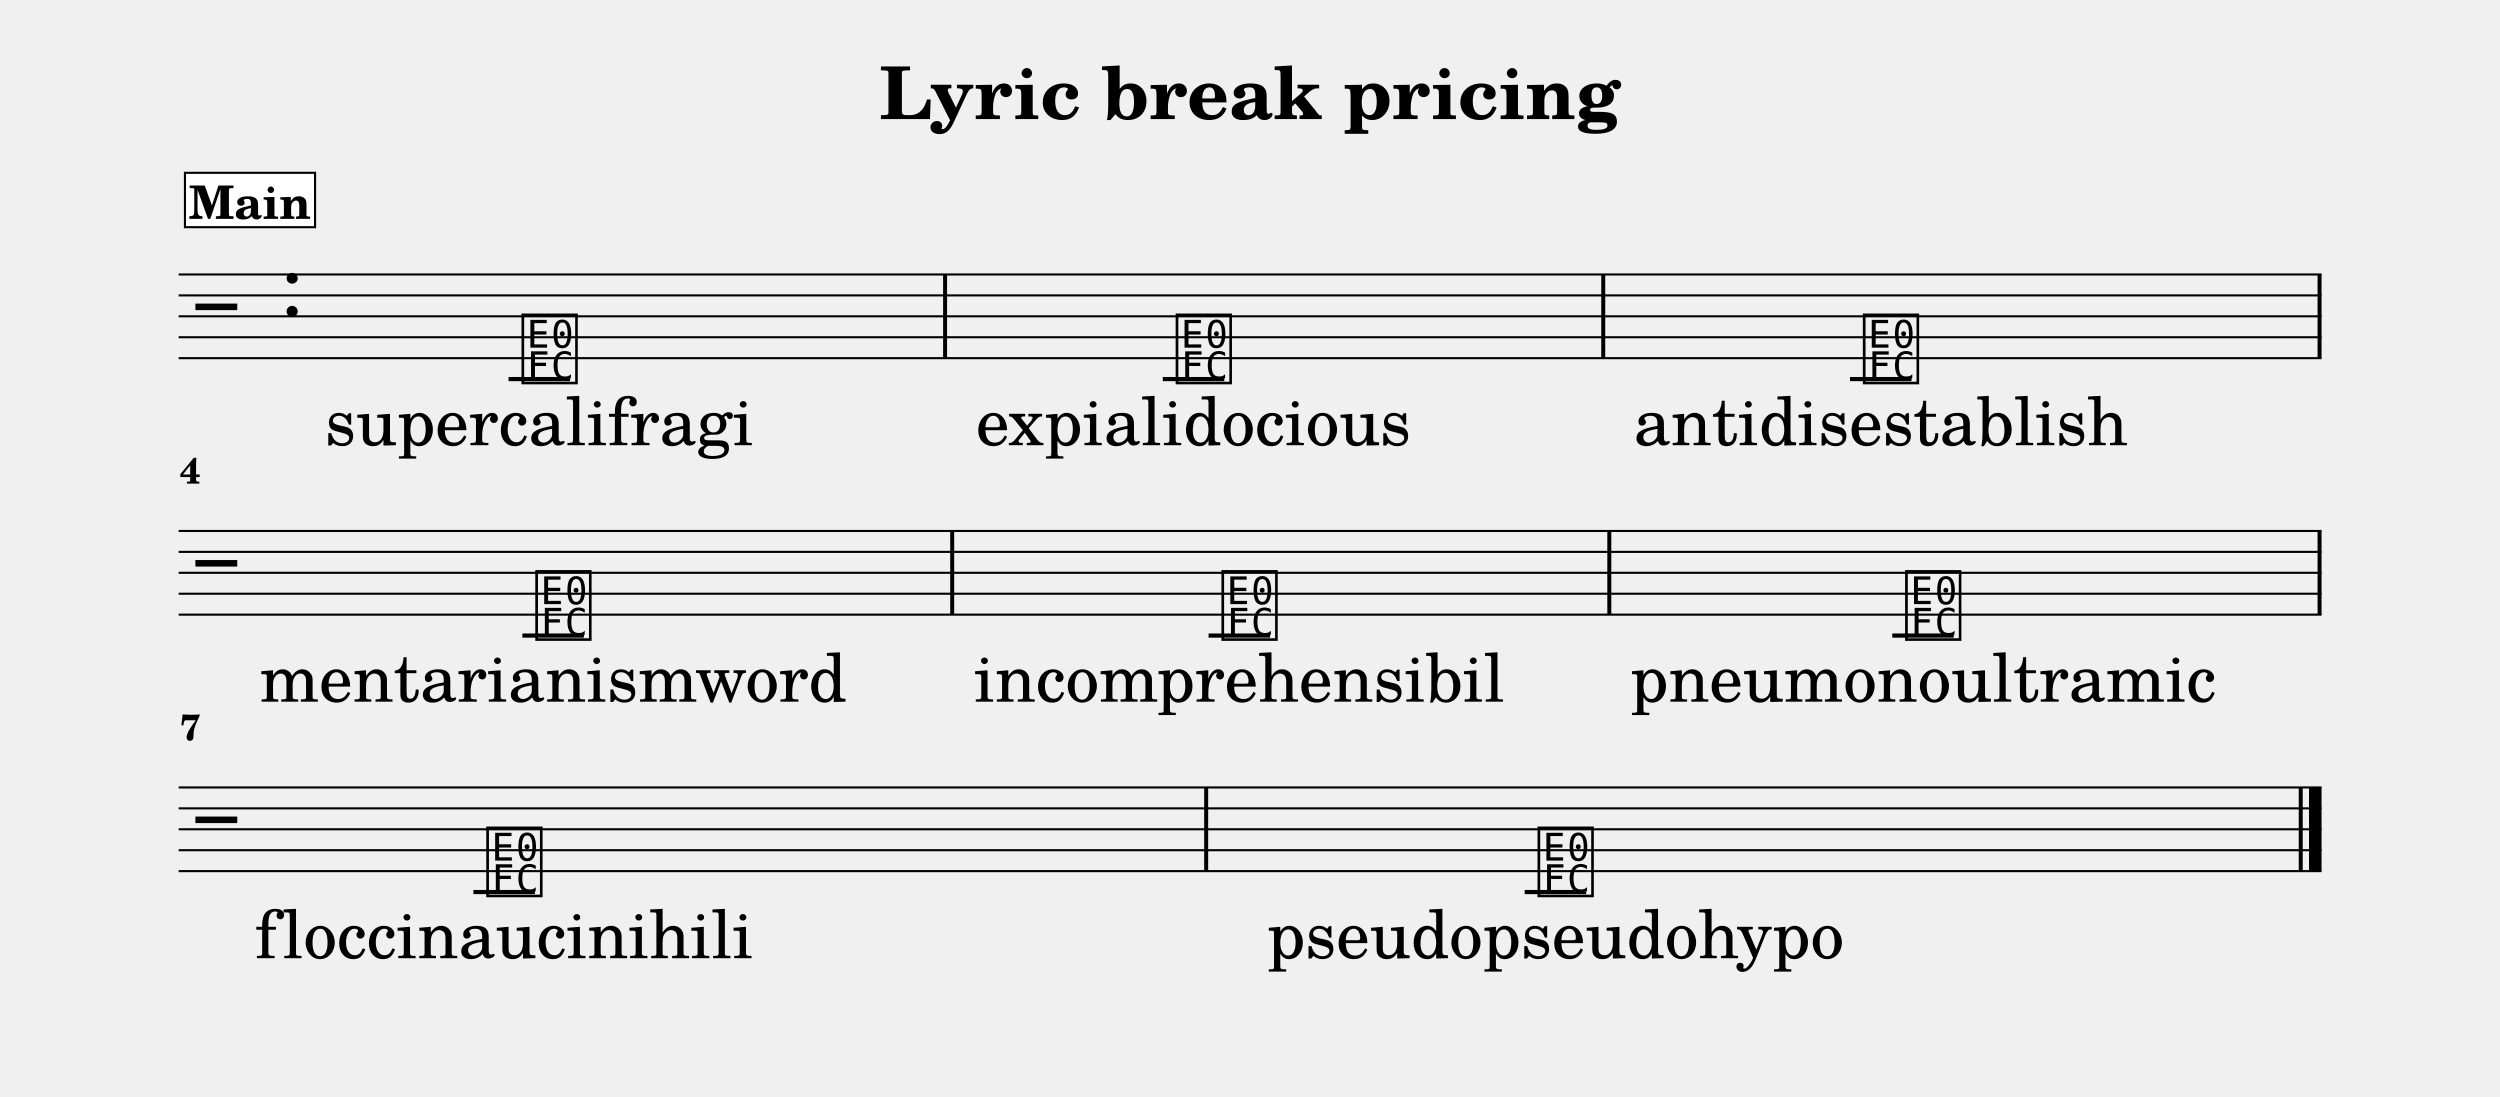
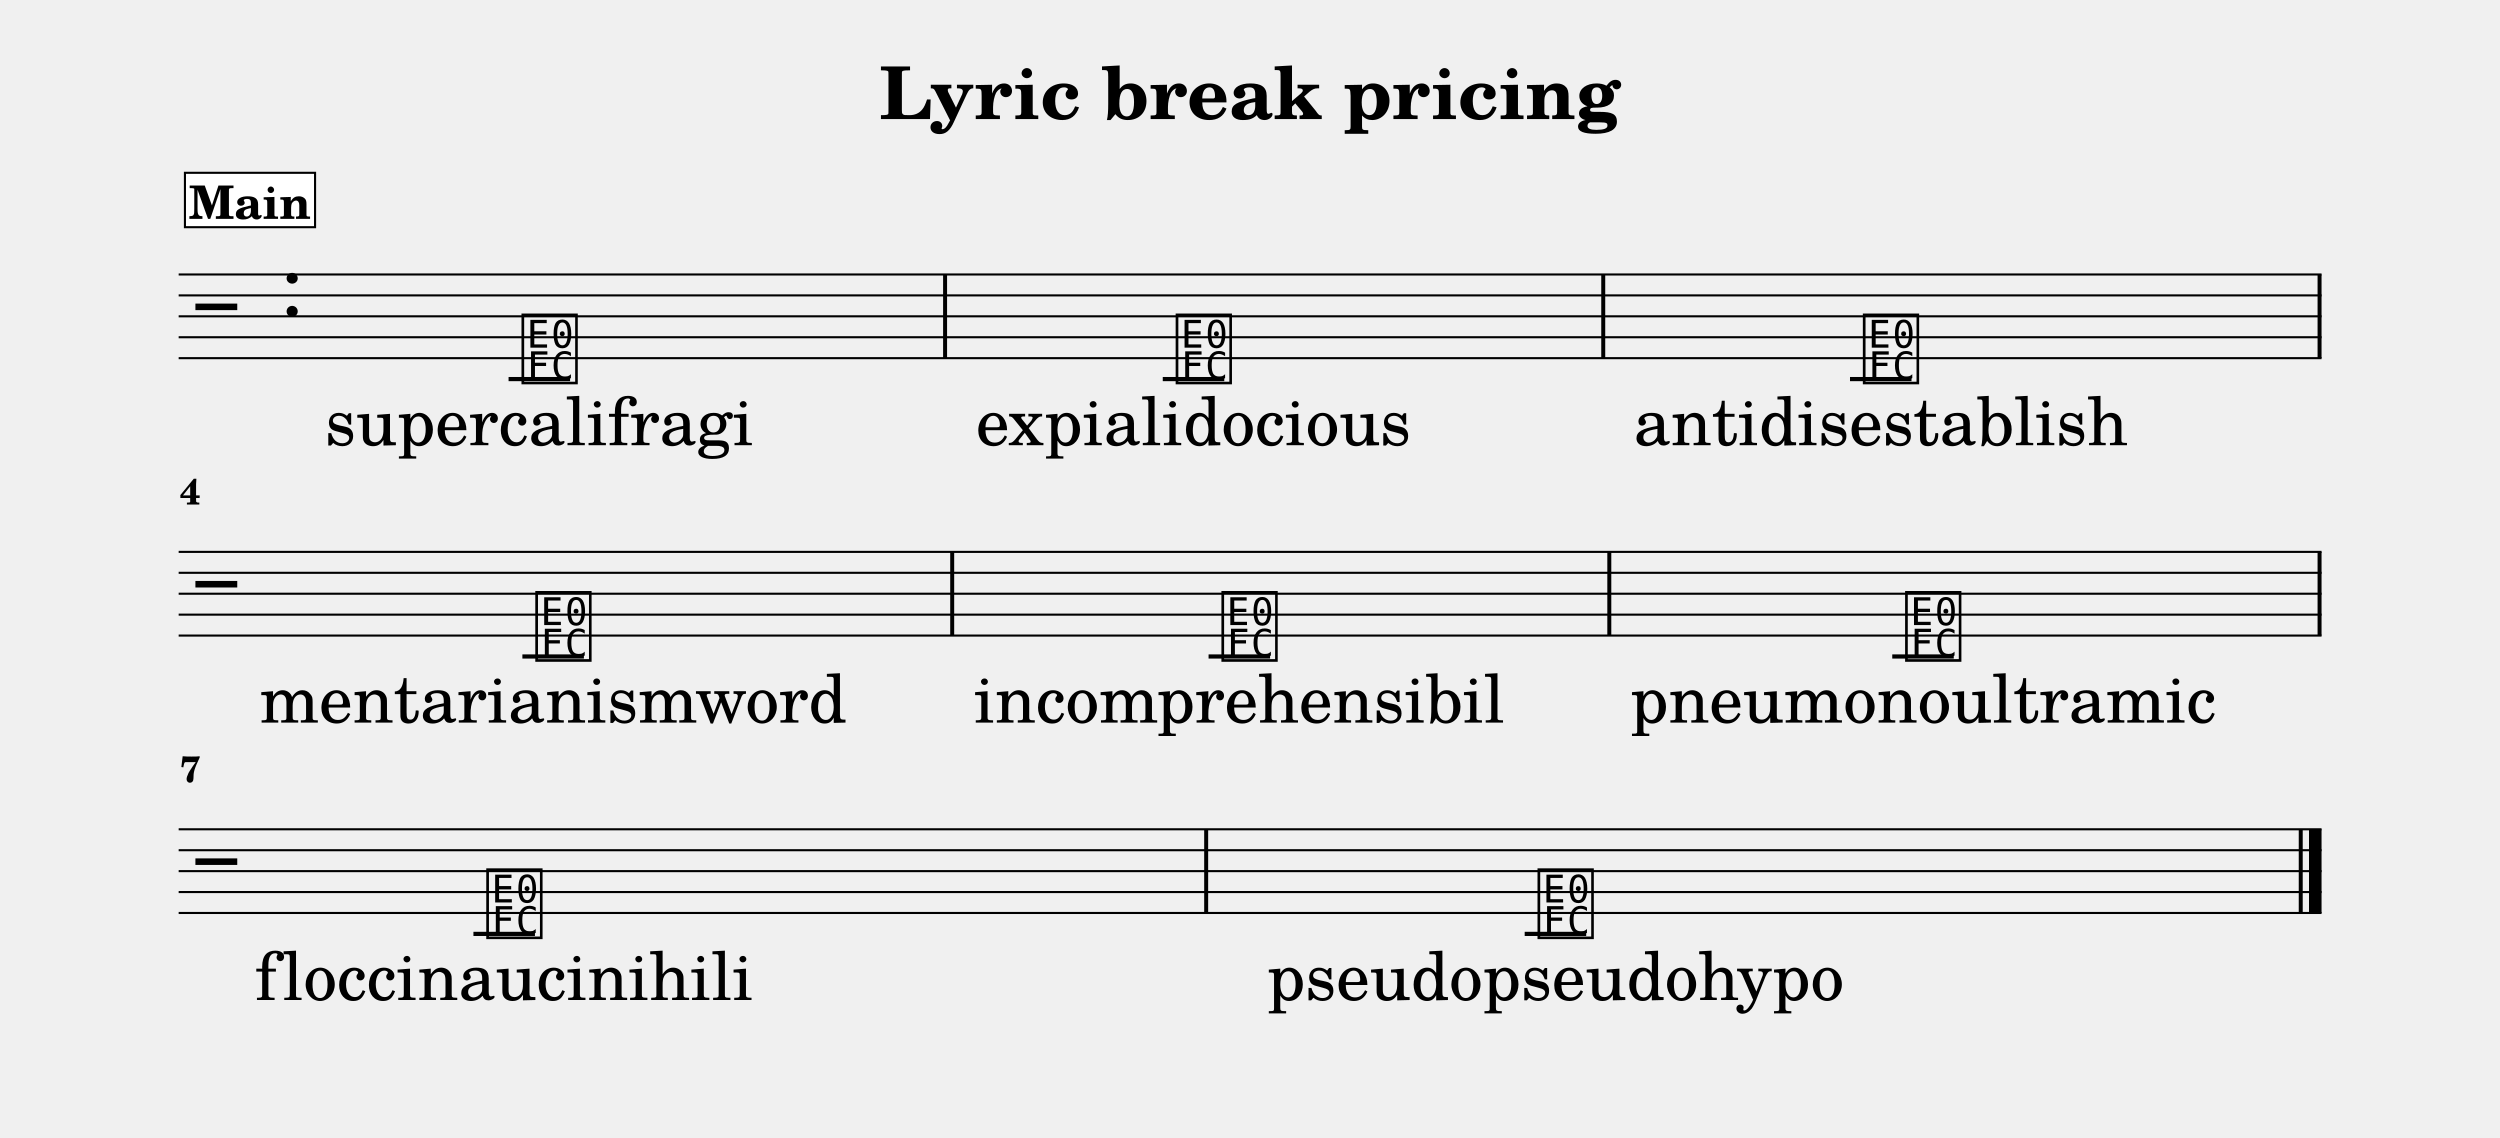
- <svg xmlns="http://www.w3.org/2000/svg" width="1195.0" height="523.9" viewBox="0 0 119.50 52.39" font-family="TeX Gyre Schola, serif">
+ <svg xmlns="http://www.w3.org/2000/svg" width="1195.0" height="543.9" viewBox="0 0 119.50 54.39" font-family="TeX Gyre Schola, serif">
  <style>
  @font-face { font-family: 'Emmentaler'; src: local('Emmentaler'); }
  .music { font-family: 'Emmentaler', serif; }
</style>
  <text x="59.75" y="5.69" font-size="3.49" font-weight="bold" text-anchor="middle" data-pos="461">Lyric break pricing</text>
  <g transform="translate(8.54,0.00) scale(1,1)">
    <line x1="0.00" y1="13.12" x2="102.43" y2="13.12" stroke="#000000" stroke-width="0.100" />
    <line x1="0.00" y1="14.12" x2="102.43" y2="14.12" stroke="#000000" stroke-width="0.100" />
    <line x1="0.00" y1="15.12" x2="102.43" y2="15.12" stroke="#000000" stroke-width="0.100" />
    <line x1="0.00" y1="16.12" x2="102.43" y2="16.12" stroke="#000000" stroke-width="0.100" />
    <line x1="0.00" y1="17.12" x2="102.43" y2="17.12" stroke="#000000" stroke-width="0.100" />
    <text class="music" x="0.80" y="16.12" font-size="4.00"></text>
    <text class="music" x="4.88" y="15.12" font-size="4.00" data-pos="483"></text>
    <line x1="15.77" y1="18.12" x2="18.71" y2="18.12" stroke="#000000" stroke-width="0.200" />
    <line x1="47.04" y1="18.12" x2="49.98" y2="18.12" stroke="#000000" stroke-width="0.200" />
    <line x1="79.89" y1="18.12" x2="82.83" y2="18.12" stroke="#000000" stroke-width="0.200" />
    <text class="music" x="16.26" y="18.12" font-size="4.00" data-pos="530"></text>
    <text class="music" x="47.53" y="18.12" font-size="4.00" data-pos="539"></text>
    <text class="music" x="80.38" y="18.12" font-size="4.00" data-pos="544"></text>
    <rect x="36.54" y="13.12" width="0.19" height="4.00" data-pos="537" />
    <rect x="68.00" y="13.12" width="0.19" height="4.00" data-pos="542" />
    <rect x="102.24" y="13.12" width="0.19" height="4.00" data-pos="547" />
-     <line x1="0.00" y1="25.38" x2="102.43" y2="25.38" stroke="#000000" stroke-width="0.100" />
    <line x1="0.00" y1="26.38" x2="102.43" y2="26.38" stroke="#000000" stroke-width="0.100" />
    <line x1="0.00" y1="27.38" x2="102.43" y2="27.38" stroke="#000000" stroke-width="0.100" />
    <line x1="0.00" y1="28.38" x2="102.43" y2="28.38" stroke="#000000" stroke-width="0.100" />
    <line x1="0.00" y1="29.38" x2="102.43" y2="29.38" stroke="#000000" stroke-width="0.100" />
-     <text class="music" x="0.80" y="28.38" font-size="4.00"></text>
-     <line x1="16.43" y1="30.38" x2="19.37" y2="30.38" stroke="#000000" stroke-width="0.200" />
-     <line x1="49.23" y1="30.38" x2="52.17" y2="30.38" stroke="#000000" stroke-width="0.200" />
-     <line x1="81.91" y1="30.38" x2="84.85" y2="30.38" stroke="#000000" stroke-width="0.200" />
-     <text class="music" x="16.92" y="30.38" font-size="4.00" data-pos="549"></text>
-     <text class="music" x="49.72" y="30.38" font-size="4.00" data-pos="554"></text>
-     <text class="music" x="82.40" y="30.38" font-size="4.00" data-pos="559"></text>
-     <rect x="36.88" y="25.38" width="0.19" height="4.00" data-pos="552" />
-     <rect x="68.29" y="25.38" width="0.19" height="4.00" data-pos="557" />
-     <rect x="102.24" y="25.38" width="0.19" height="4.00" data-pos="562" />
-     <line x1="0.00" y1="37.64" x2="102.43" y2="37.64" stroke="#000000" stroke-width="0.100" />
-     <line x1="0.00" y1="38.64" x2="102.43" y2="38.64" stroke="#000000" stroke-width="0.100" />
+     <line x1="0.00" y1="30.38" x2="102.43" y2="30.38" stroke="#000000" stroke-width="0.100" />
+     <text class="music" x="0.80" y="29.38" font-size="4.00"></text>
+     <line x1="16.43" y1="31.38" x2="19.37" y2="31.38" stroke="#000000" stroke-width="0.200" />
+     <line x1="49.23" y1="31.38" x2="52.17" y2="31.38" stroke="#000000" stroke-width="0.200" />
+     <line x1="81.91" y1="31.38" x2="84.85" y2="31.38" stroke="#000000" stroke-width="0.200" />
+     <text class="music" x="16.92" y="31.38" font-size="4.00" data-pos="549"></text>
+     <text class="music" x="49.72" y="31.38" font-size="4.00" data-pos="554"></text>
+     <text class="music" x="82.40" y="31.38" font-size="4.00" data-pos="559"></text>
+     <rect x="36.88" y="26.38" width="0.19" height="4.00" data-pos="552" />
+     <rect x="68.29" y="26.38" width="0.19" height="4.00" data-pos="557" />
+     <rect x="102.24" y="26.38" width="0.19" height="4.00" data-pos="562" />
    <line x1="0.00" y1="39.64" x2="102.43" y2="39.64" stroke="#000000" stroke-width="0.100" />
    <line x1="0.00" y1="40.64" x2="102.43" y2="40.64" stroke="#000000" stroke-width="0.100" />
    <line x1="0.00" y1="41.64" x2="102.43" y2="41.64" stroke="#000000" stroke-width="0.100" />
-     <text class="music" x="0.80" y="40.64" font-size="4.00"></text>
-     <line x1="14.09" y1="42.64" x2="17.03" y2="42.64" stroke="#000000" stroke-width="0.200" />
-     <line x1="64.34" y1="42.64" x2="67.28" y2="42.64" stroke="#000000" stroke-width="0.200" />
-     <text class="music" x="14.58" y="42.64" font-size="4.00" data-pos="564"></text>
-     <text class="music" x="64.83" y="42.64" font-size="4.00" data-pos="569"></text>
-     <rect x="49.02" y="37.64" width="0.19" height="4.00" data-pos="567" />
-     <rect x="101.34" y="37.64" width="0.19" height="4.00" data-pos="572" />
-     <rect x="101.83" y="37.64" width="0.60" height="4.00" data-pos="572" />
+     <line x1="0.00" y1="42.64" x2="102.43" y2="42.64" stroke="#000000" stroke-width="0.100" />
+     <line x1="0.00" y1="43.64" x2="102.43" y2="43.64" stroke="#000000" stroke-width="0.100" />
+     <text class="music" x="0.80" y="42.64" font-size="4.00"></text>
+     <line x1="14.09" y1="44.64" x2="17.03" y2="44.64" stroke="#000000" stroke-width="0.200" />
+     <line x1="64.34" y1="44.64" x2="67.28" y2="44.64" stroke="#000000" stroke-width="0.200" />
+     <text class="music" x="14.58" y="44.64" font-size="4.00" data-pos="564"></text>
+     <text class="music" x="64.83" y="44.64" font-size="4.00" data-pos="569"></text>
+     <rect x="49.02" y="39.64" width="0.19" height="4.00" data-pos="567" />
+     <rect x="101.34" y="39.64" width="0.19" height="4.00" data-pos="572" />
+     <rect x="101.83" y="39.64" width="0.60" height="4.00" data-pos="572" />
    <text x="17.24" y="21.28" font-size="3.20" text-anchor="middle" data-pos="599">supercalifragi</text>
    <text x="48.51" y="21.28" font-size="3.20" text-anchor="middle" data-pos="620">expialidocious</text>
    <text x="81.36" y="21.28" font-size="3.20" text-anchor="middle" data-pos="641">antidisestablish</text>
-     <text x="17.90" y="33.54" font-size="3.20" text-anchor="middle" data-pos="664">mentarianismword</text>
-     <text x="50.70" y="33.54" font-size="3.20" text-anchor="middle" data-pos="687">incomprehensibil</text>
-     <text x="83.38" y="33.54" font-size="3.20" text-anchor="middle" data-pos="710">pneumonoultramic</text>
-     <text x="15.56" y="45.80" font-size="3.20" text-anchor="middle" data-pos="733">floccinaucinihili</text>
-     <text x="65.81" y="45.80" font-size="3.20" text-anchor="middle" data-pos="757">pseudopseudohypo</text>
-     <text x="0.05" y="23.12" font-size="1.75" font-weight="bold">4</text>
-     <text x="0.05" y="35.38" font-size="1.75" font-weight="bold">7</text>
+     <text x="17.90" y="34.54" font-size="3.20" text-anchor="middle" data-pos="664">mentarianismword</text>
+     <text x="50.70" y="34.54" font-size="3.20" text-anchor="middle" data-pos="687">incomprehensibil</text>
+     <text x="83.38" y="34.54" font-size="3.20" text-anchor="middle" data-pos="710">pneumonoultramic</text>
+     <text x="15.56" y="47.80" font-size="3.20" text-anchor="middle" data-pos="733">floccinaucinihili</text>
+     <text x="65.81" y="47.80" font-size="3.20" text-anchor="middle" data-pos="757">pseudopseudohypo</text>
+     <text x="0.05" y="24.12" font-size="1.75" font-weight="bold">4</text>
+     <text x="0.05" y="37.38" font-size="1.75" font-weight="bold">7</text>
    <rect x="0.30" y="8.26" width="6.22" height="2.60" fill="#FFFFFF" stroke="#000000" stroke-width="0.100" data-pos="504" />
    <text x="3.41" y="10.46" font-size="2.20" font-weight="bold" text-anchor="middle" data-pos="504">Main</text>
  </g>
</svg>
